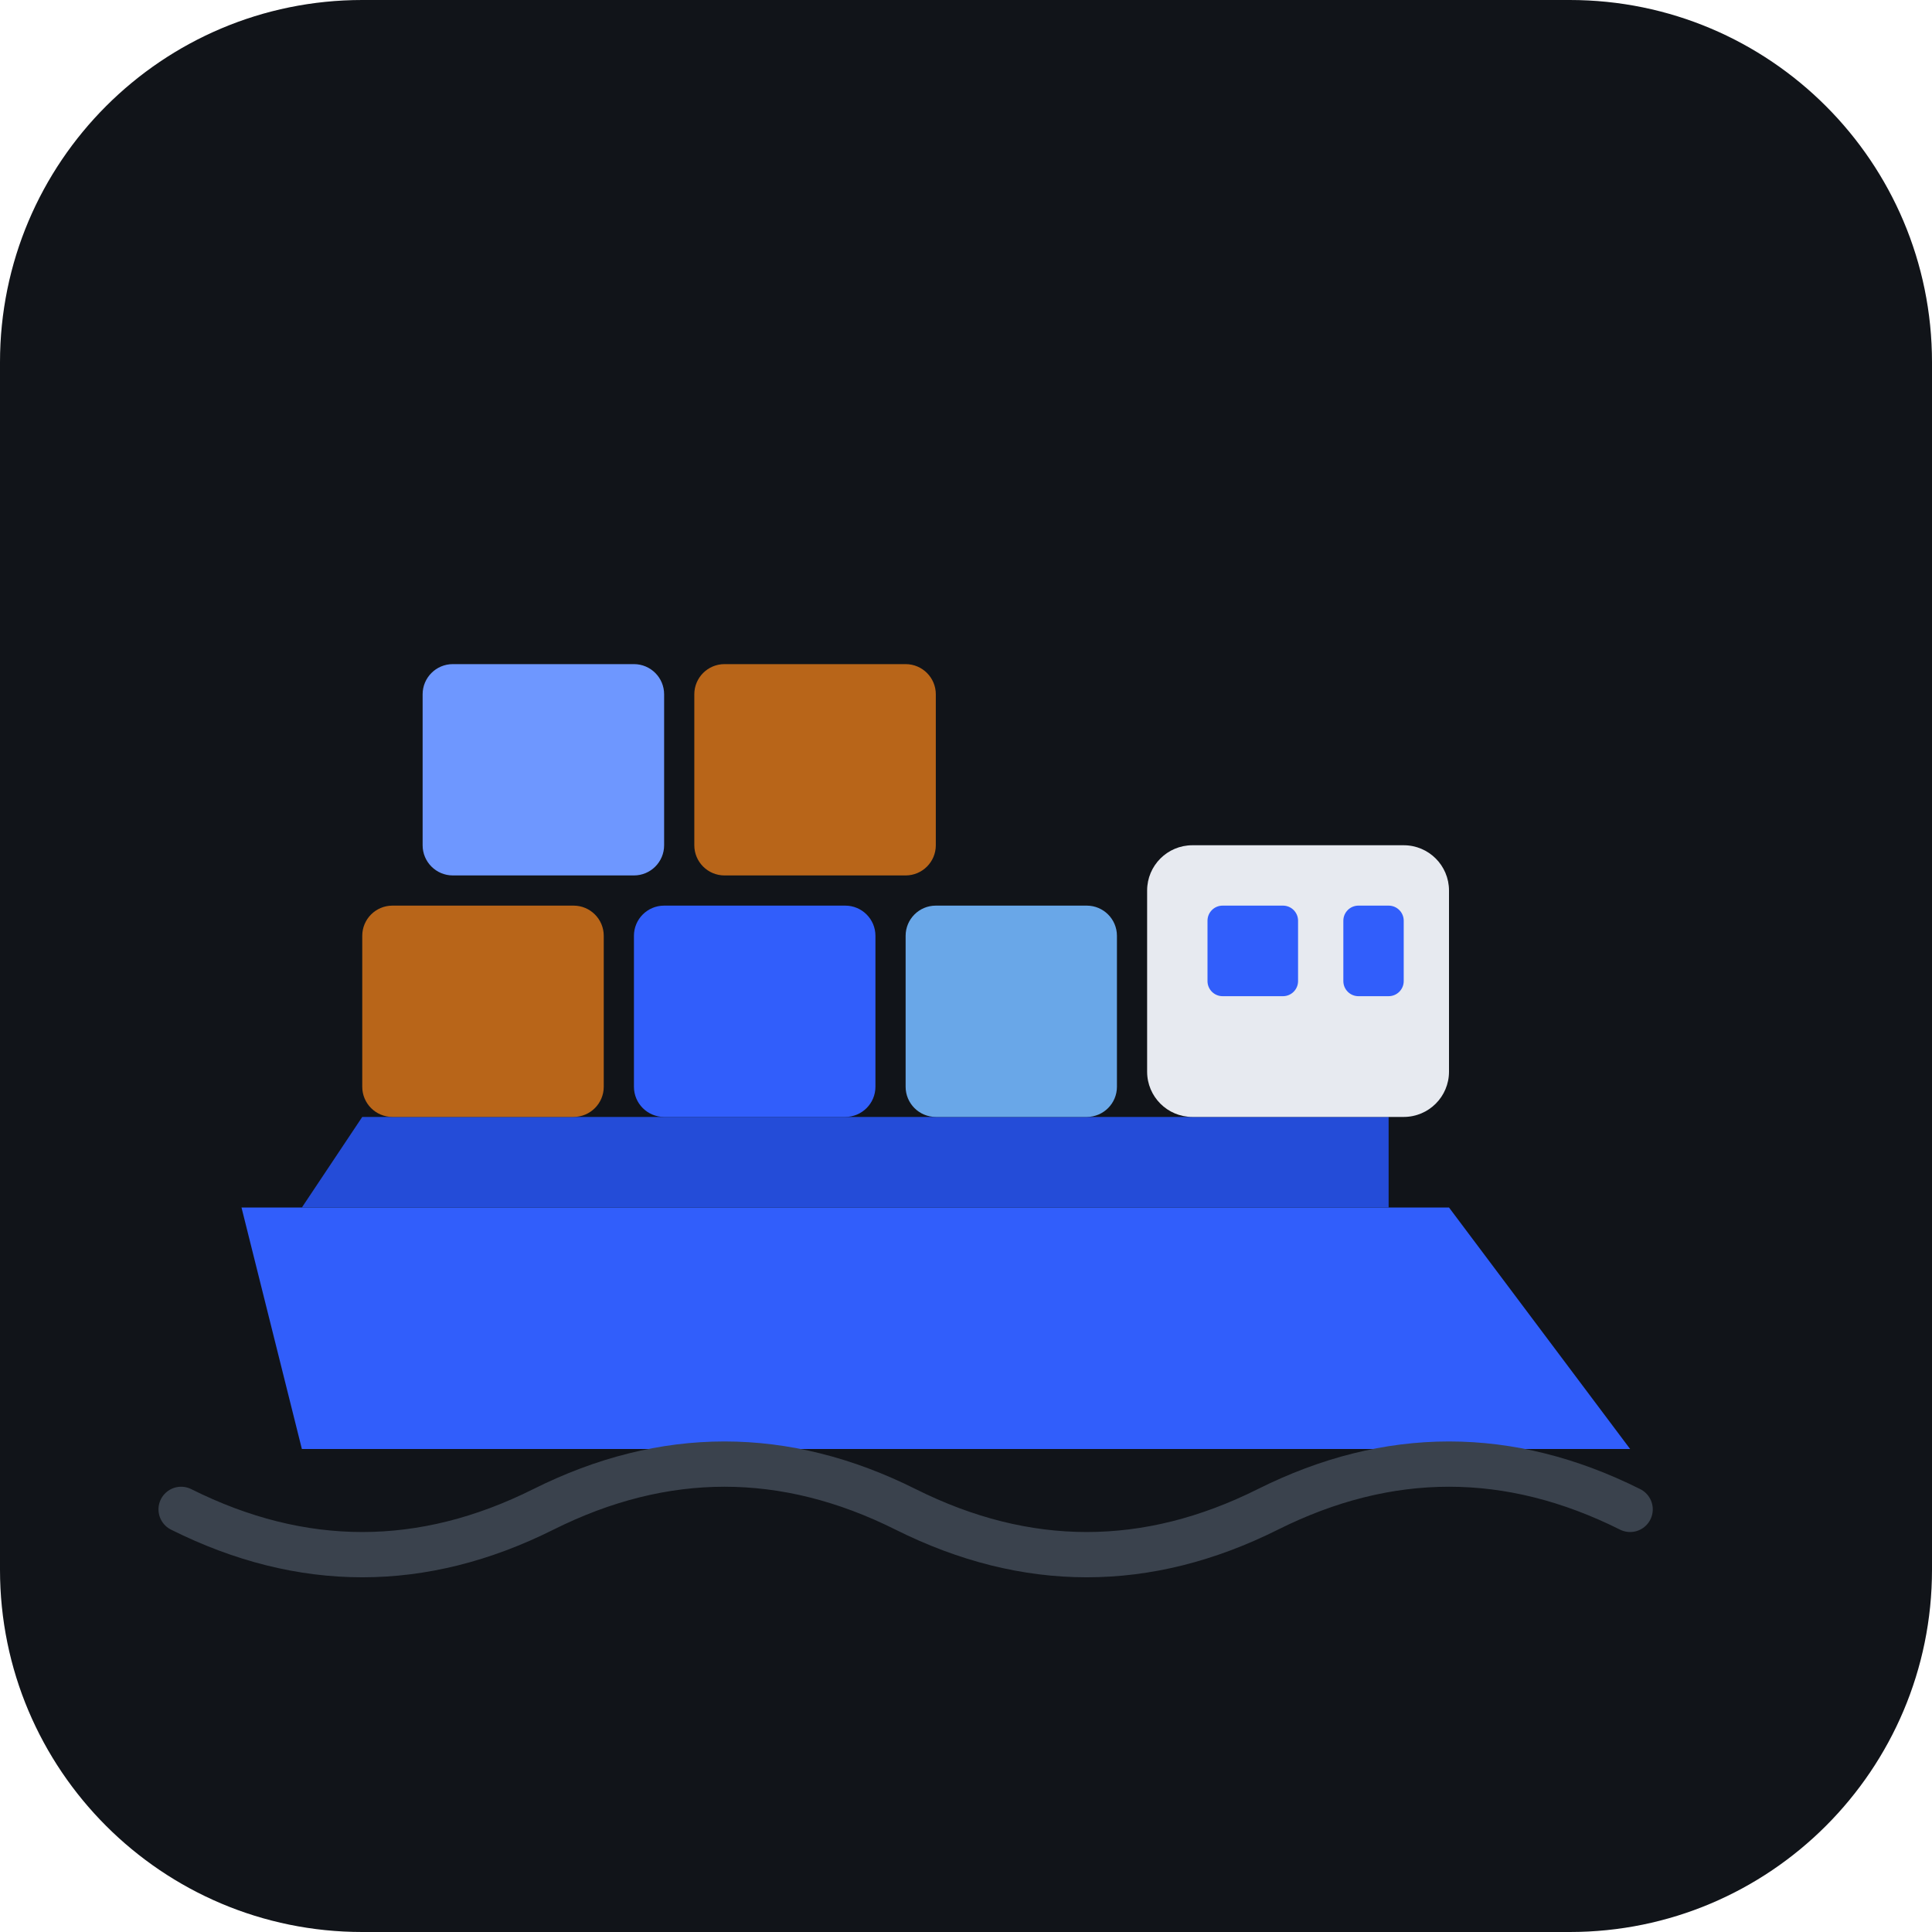
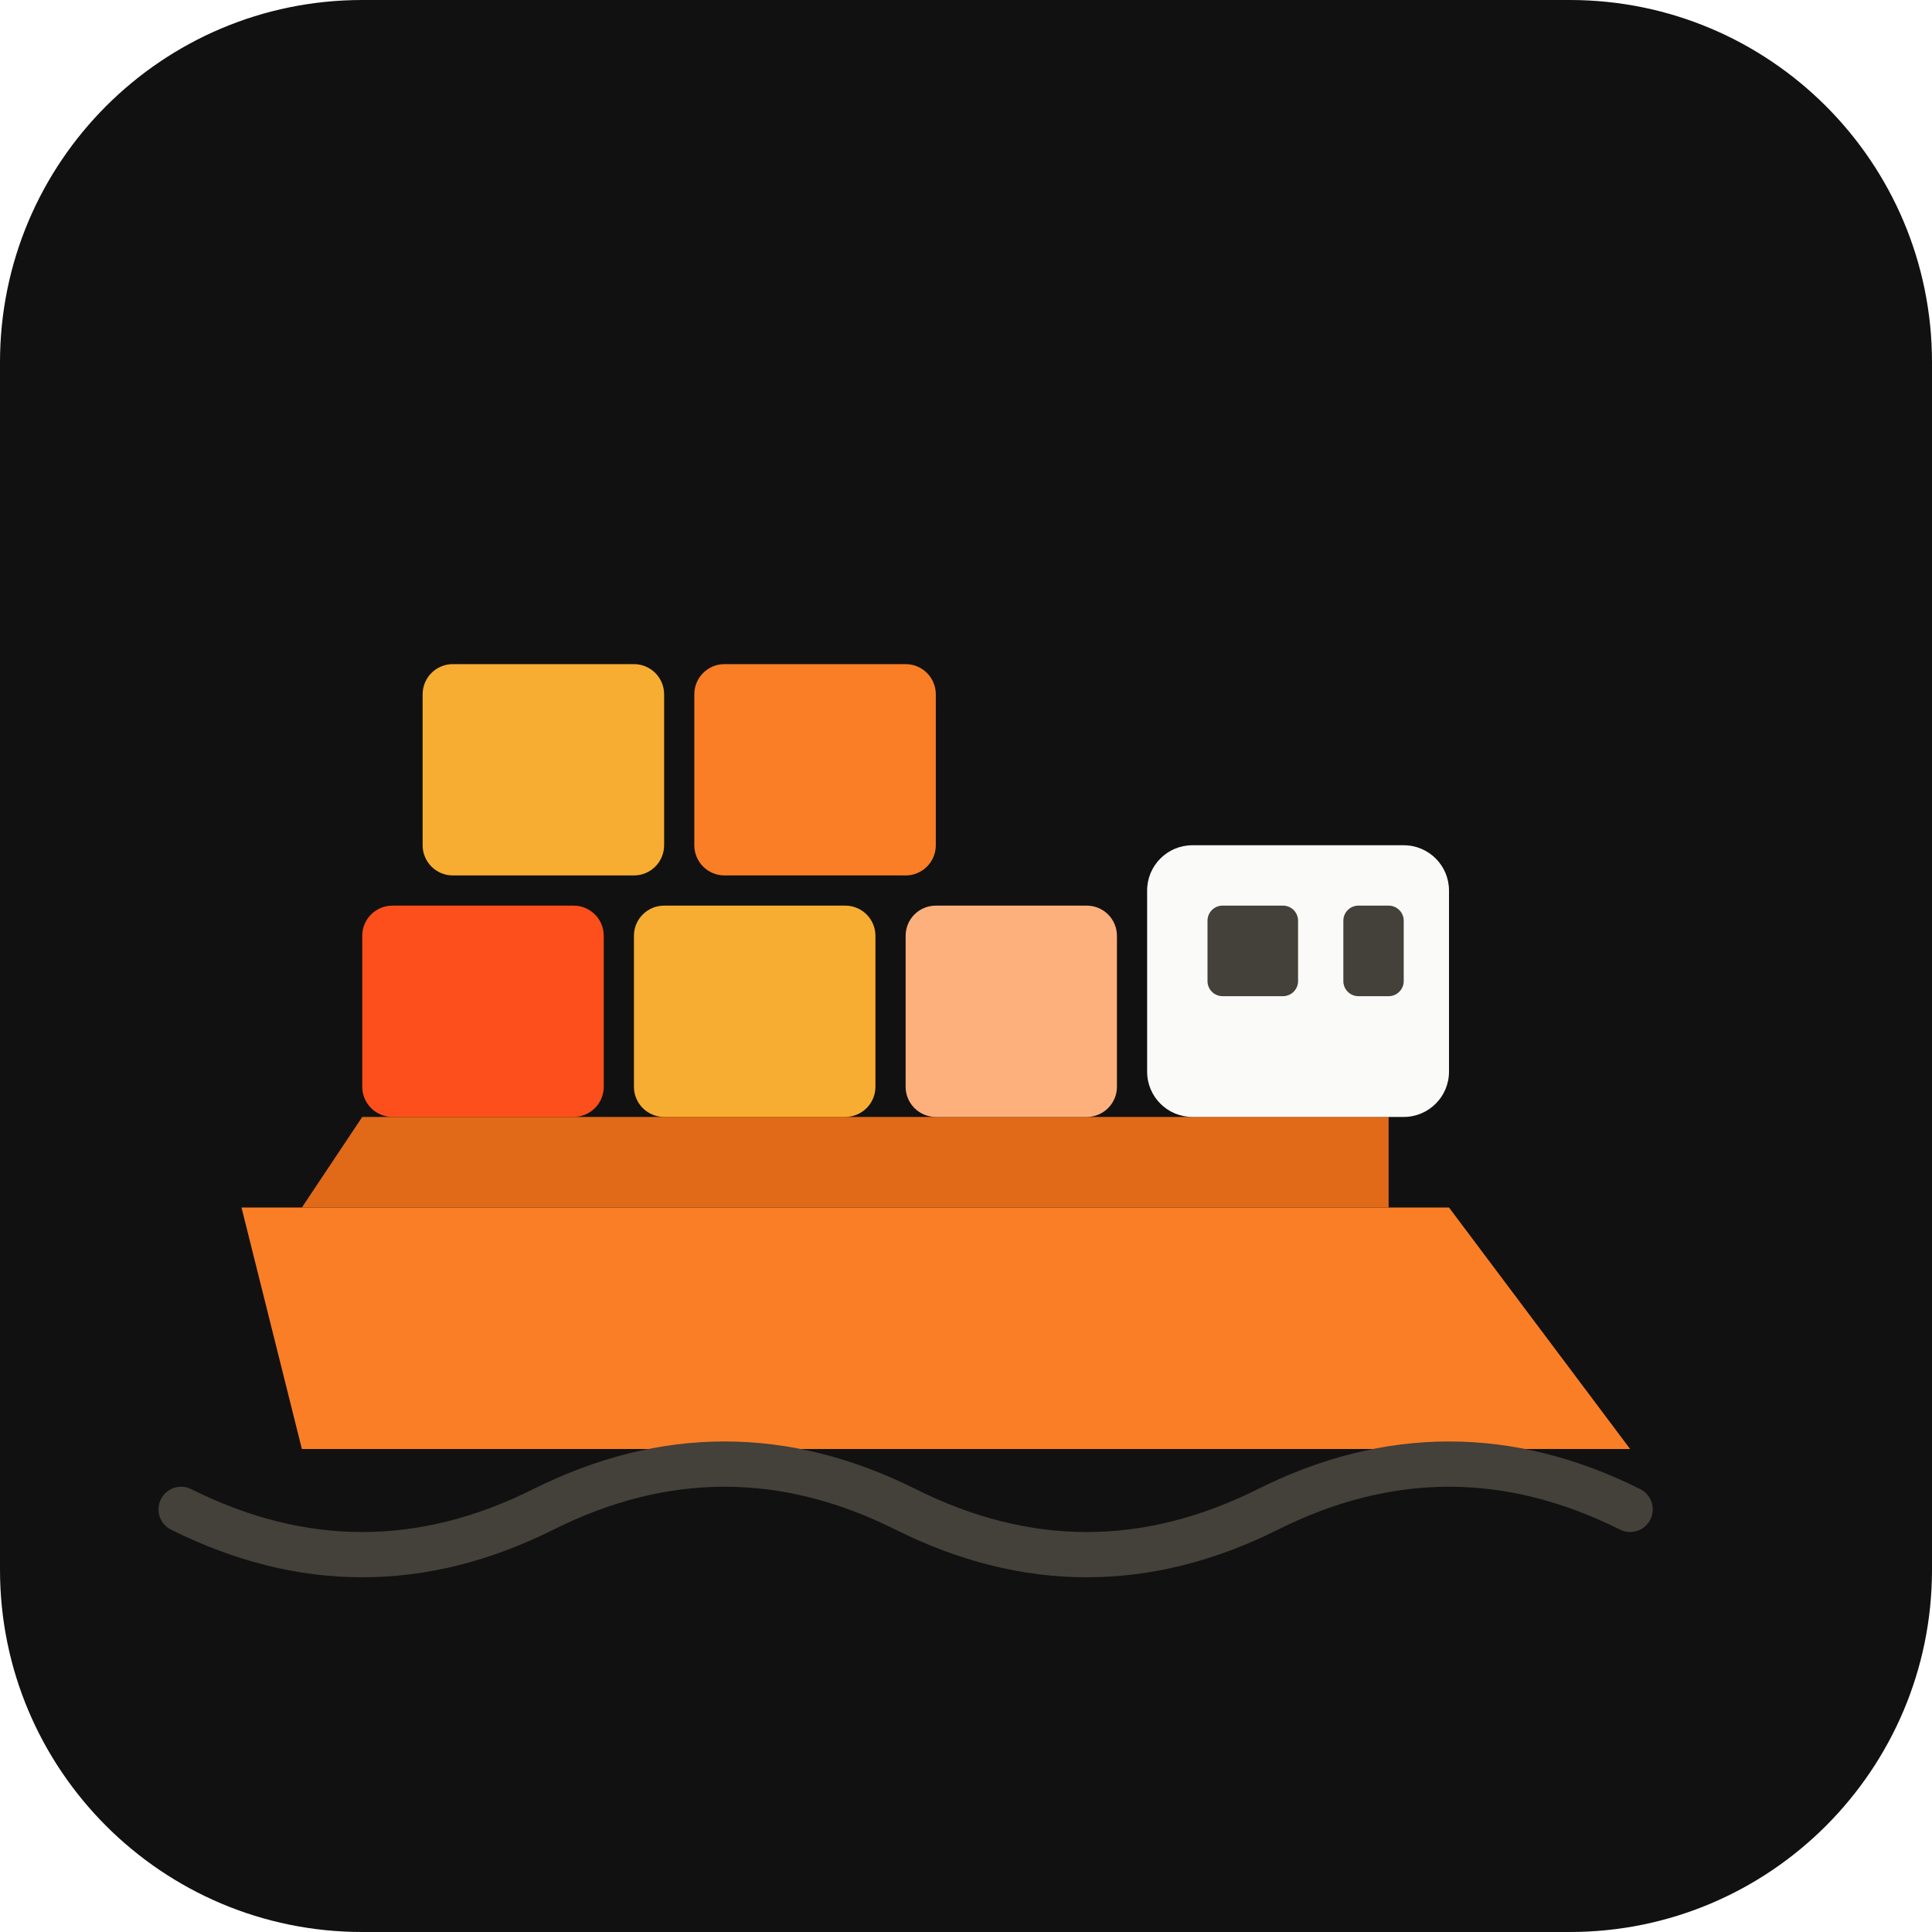
<svg xmlns="http://www.w3.org/2000/svg" viewBox="0 0 64 64" role="img" aria-label="Shipyard">
-   <rect width="64" height="64" rx="12" fill="#111419" />
-   <path d="M8 40h40l6 8H10l-2-8z" fill="#315EFB" />
-   <path d="M10 40h36v-3H12l-2 3z" fill="#244CD8" />
-   <rect x="38" y="28" width="10" height="9" rx="1.5" fill="#E7EAF0" />
-   <rect x="40" y="30" width="3" height="3" rx="0.5" fill="#315EFB" />
-   <rect x="44.5" y="30" width="2" height="3" rx="0.5" fill="#315EFB" />
-   <rect x="12" y="30" width="8" height="7" rx="1" fill="#B86519" />
-   <rect x="21" y="30" width="8" height="7" rx="1" fill="#315EFB" />
-   <rect x="30" y="30" width="7" height="7" rx="1" fill="#69A7E8" />
-   <rect x="14" y="22" width="8" height="7" rx="1" fill="#6E97FF" />
-   <rect x="23" y="22" width="8" height="7" rx="1" fill="#B86519" />
-   <path d="M6 50c4 2 8 2 12 0s8-2 12 0 8 2 12 0 8-2 12 0" stroke="#3A424D" stroke-width="1.5" fill="none" stroke-linecap="round" />
+   <rect width="64" height="64" rx="12" fill="#111111" />
+   <path d="M8 40h40l6 8H10l-2-8z" fill="#FA7E26" />
+   <path d="M10 40h36v-3H12l-2 3z" fill="#E06A18" />
+   <rect x="38" y="28" width="10" height="9" rx="1.5" fill="#FAFAF9" />
+   <rect x="40" y="30" width="3" height="3" rx="0.5" fill="#44403A" />
+   <rect x="44.5" y="30" width="2" height="3" rx="0.5" fill="#44403A" />
+   <rect x="12" y="30" width="8" height="7" rx="1" fill="#FC4F1B" />
+   <rect x="21" y="30" width="8" height="7" rx="1" fill="#F7AD31" />
+   <rect x="30" y="30" width="7" height="7" rx="1" fill="#FDB07C" />
+   <rect x="14" y="22" width="8" height="7" rx="1" fill="#F7AD31" />
+   <rect x="23" y="22" width="8" height="7" rx="1" fill="#FA7E26" />
+   <path d="M6 50c4 2 8 2 12 0s8-2 12 0 8 2 12 0 8-2 12 0" stroke="#44403A" stroke-width="1.5" fill="none" stroke-linecap="round" />
</svg>
